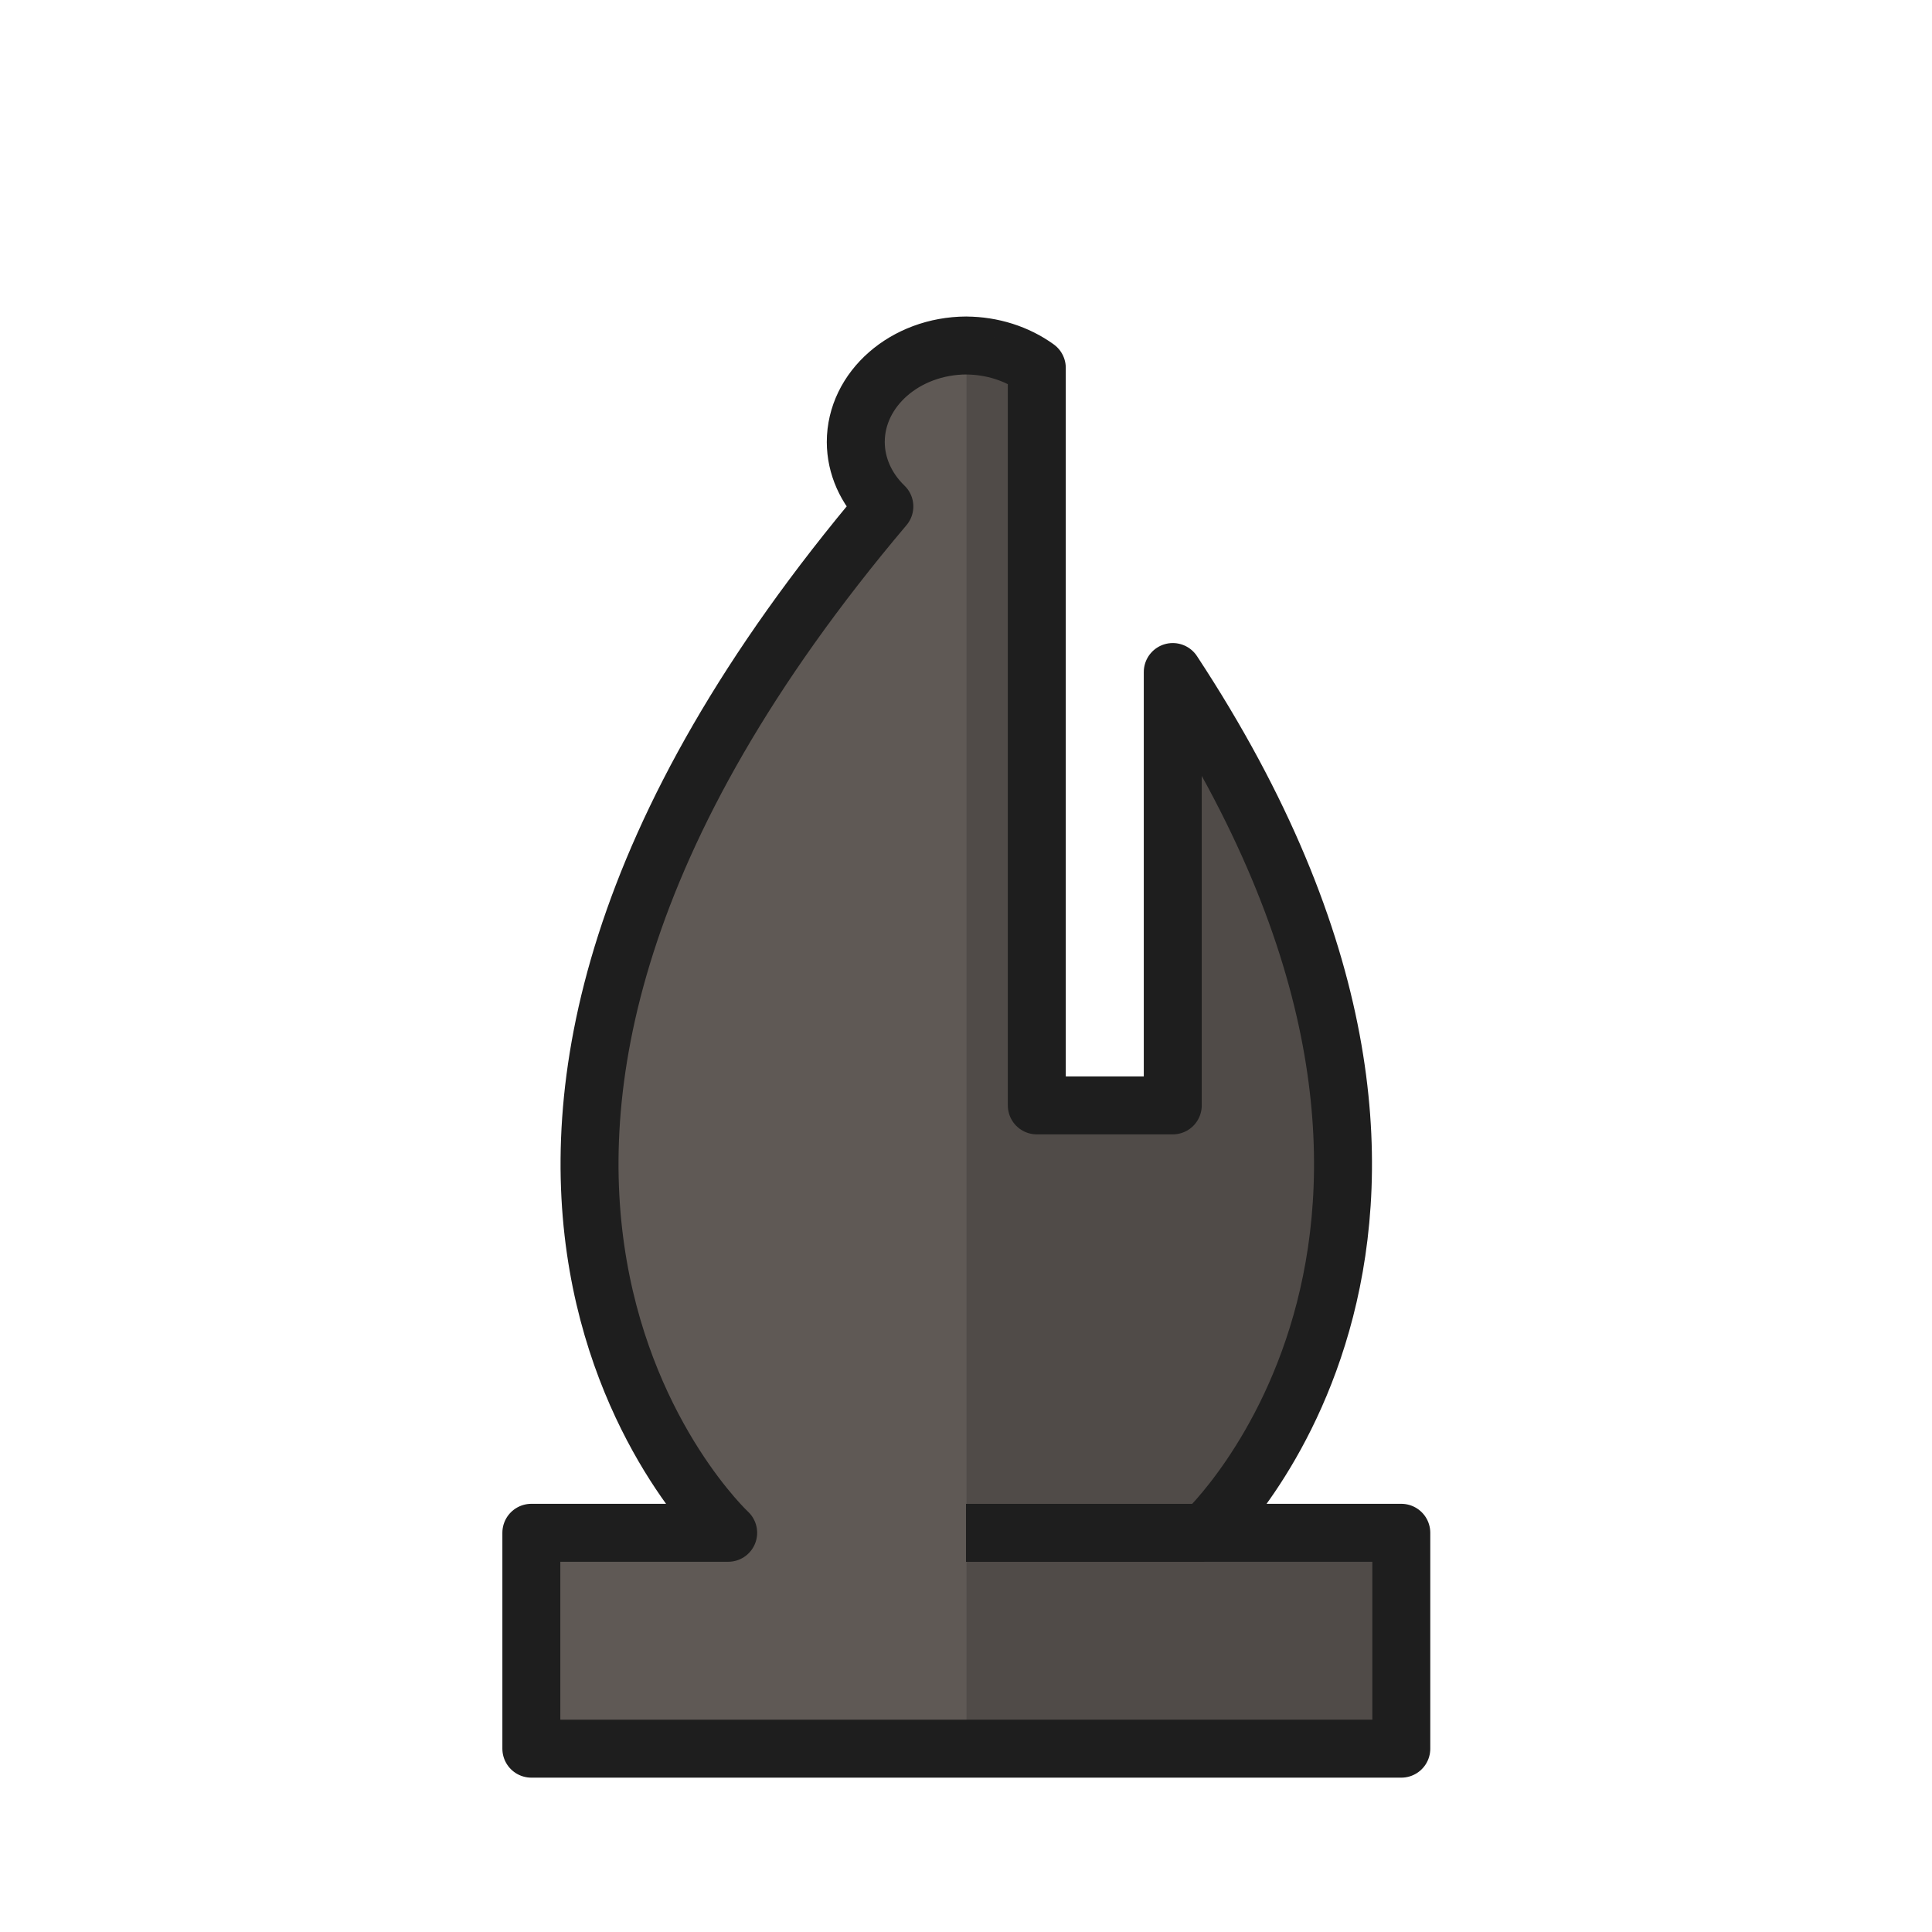
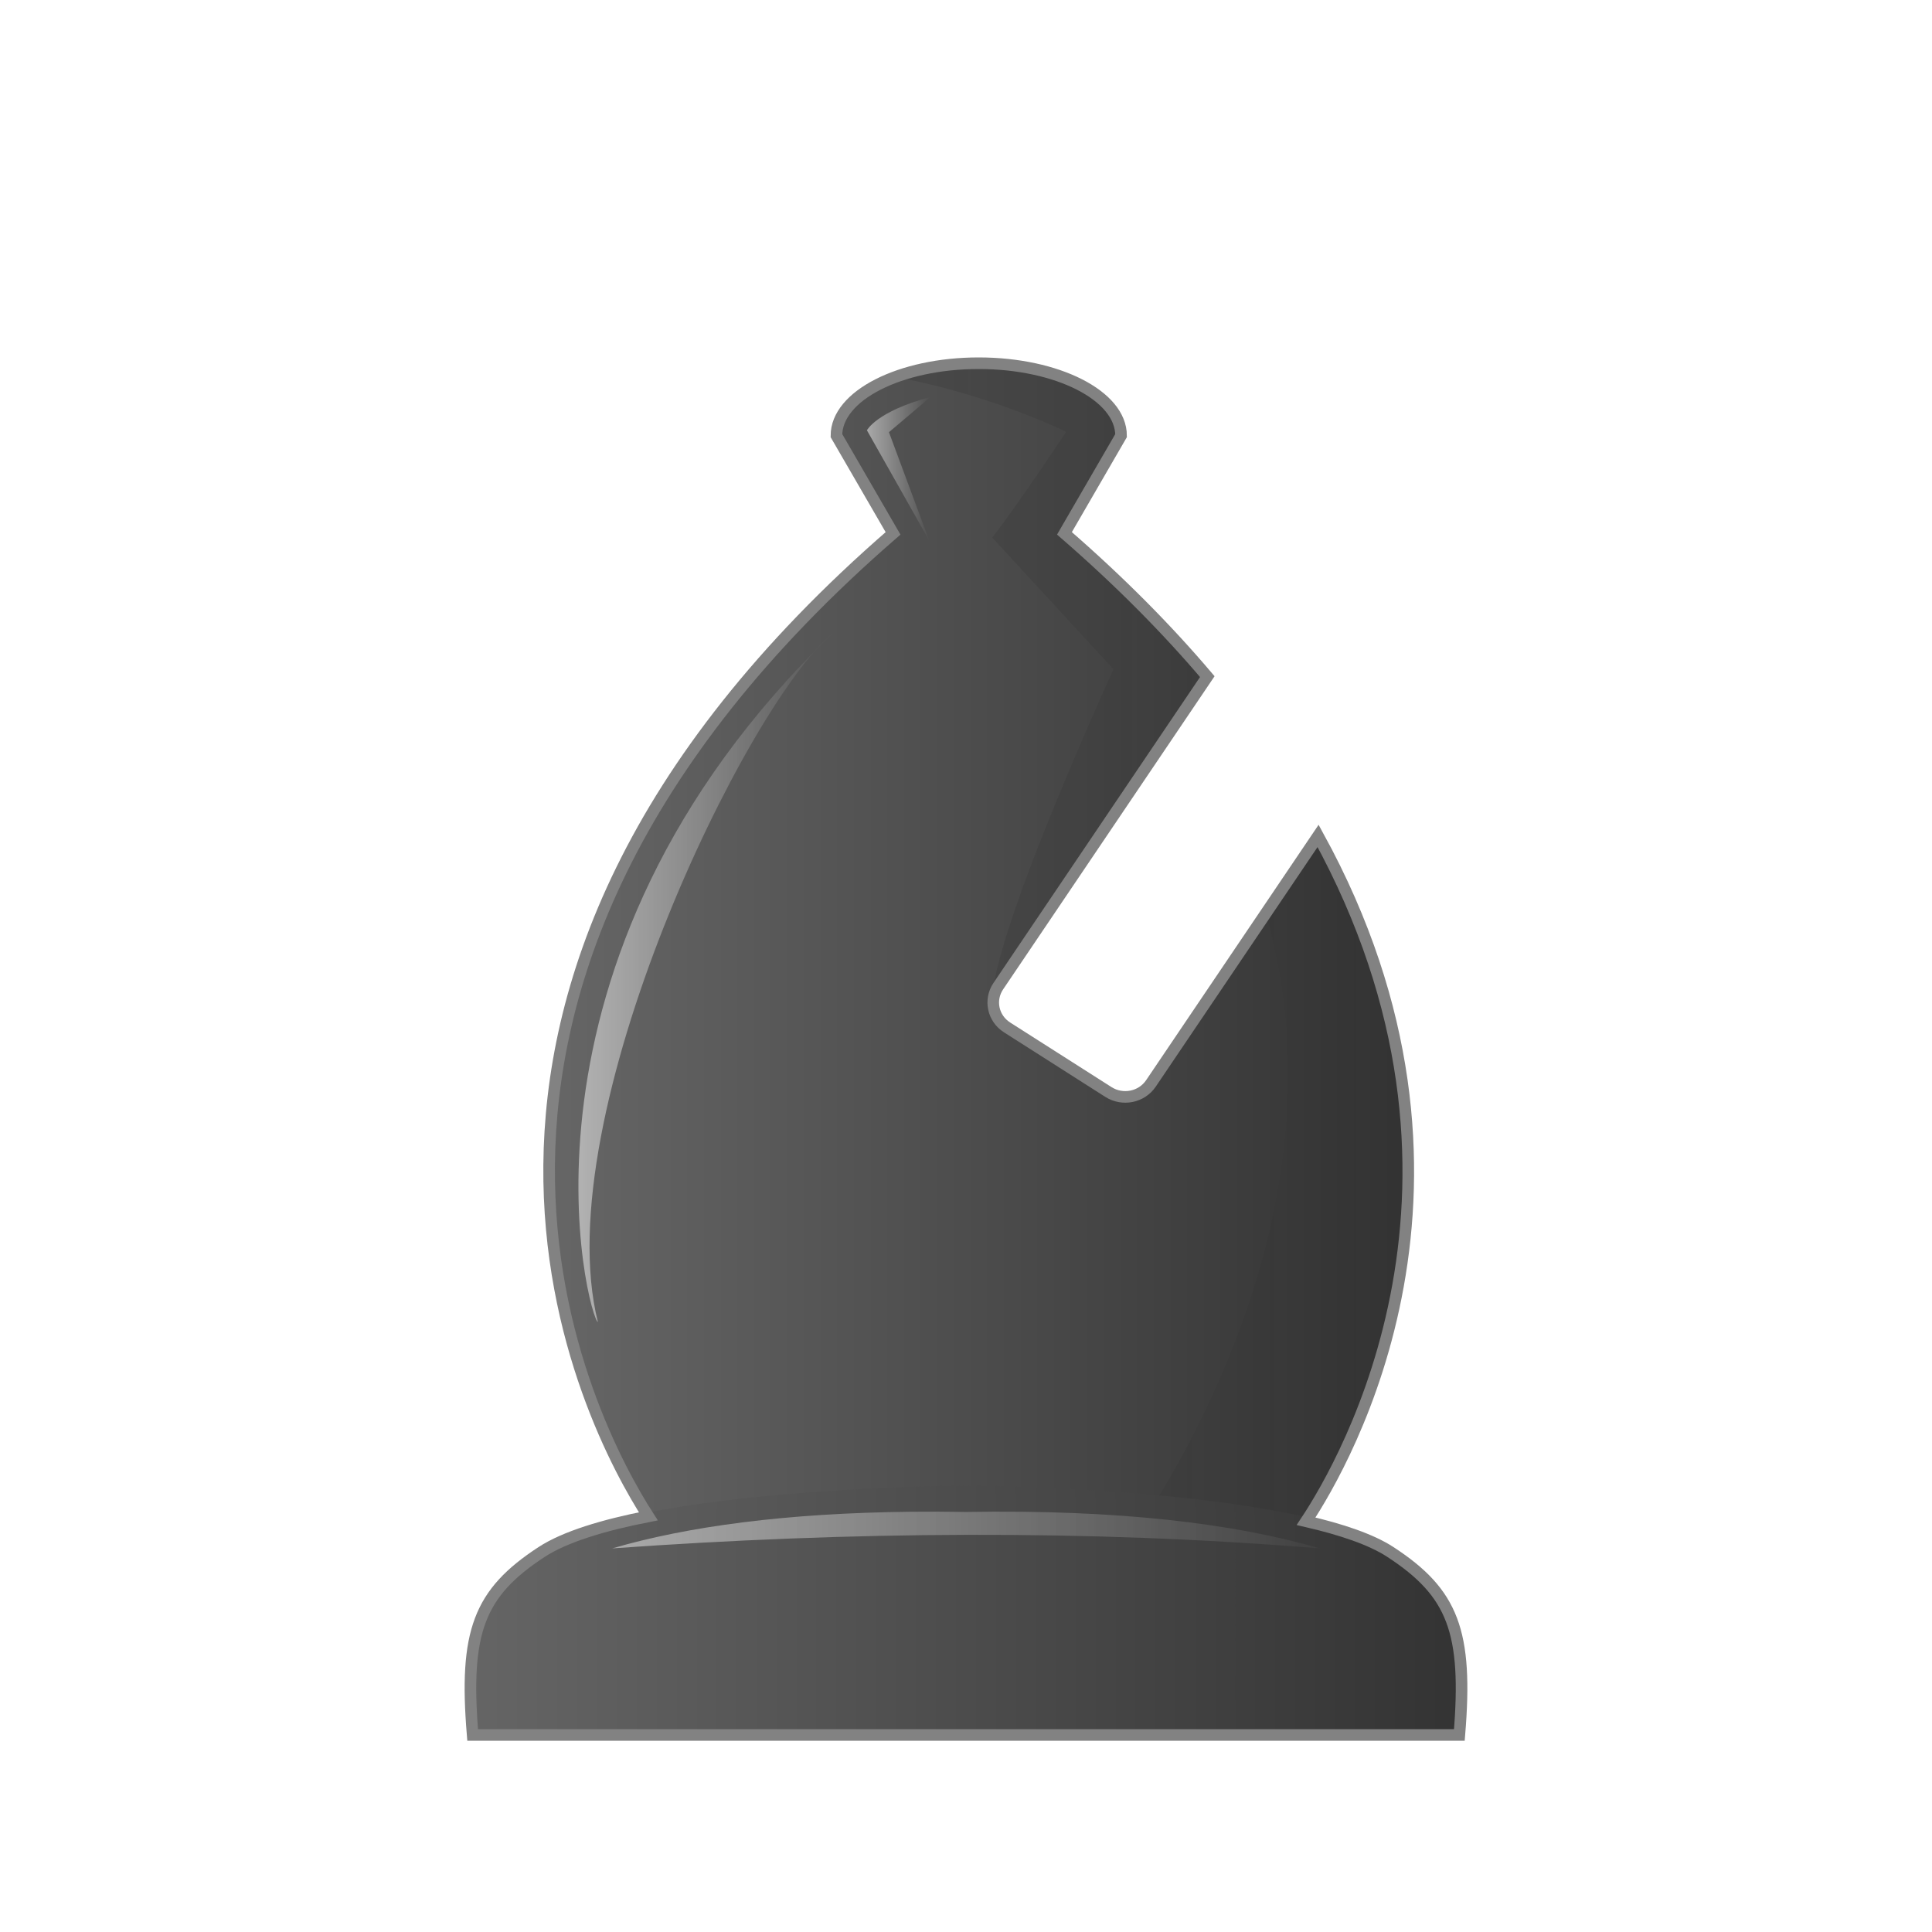
- <svg xmlns="http://www.w3.org/2000/svg" width="50mm" height="50mm" clip-rule="evenodd" fill-rule="evenodd" image-rendering="optimizeQuality" shape-rendering="geometricPrecision" text-rendering="geometricPrecision" version="1.1" viewBox="0 0 50 50">
-   <g transform="translate(500.55 -453.84)">
-     <g transform="translate(-53.669 60.646)">
-       <path d="m-421.88 402.13a2.877 2.498 0 0 0-2.861 2.498 2.877 2.498 0 0 0 0.74 1.668c-14.361 16.986-4.042 26.561-4.042 26.561h-5.094v5.587h11.257z" fill="#5f5955" />
-       <path d="m-421.88 402.13v36.314h11.257v-5.587h-5.094s8.589-7.974-0.821-22.277v11.215h-3.519v-19.086a2.877 2.498 0 0 0-1.824-0.579z" fill="#504b48" />
-       <path transform="scale(.26458)" d="m-1594.5 1519.9a10.873 9.443 0 0 0-10.812 9.443 10.873 9.443 0 0 0 2.795 6.303c-54.276 64.199-15.277 100.39-15.277 100.39h-19.252v21.117h85.094v-21.117h-19.252s32.462-30.14-3.102-84.195v42.389h-13.299v-72.137a10.873 9.443 0 0 0-6.894-2.189z" fill="none" stroke="#1e1e1e" stroke-linejoin="round" stroke-width="5.669" />
-     </g>
-     <path d="m-475.55 493.51h6.164" fill="none" stroke="#1e1e1e" stroke-width="1.5" />
+ <svg xmlns="http://www.w3.org/2000/svg" xmlns:xlink="http://www.w3.org/1999/xlink" width="50mm" height="50mm" clip-rule="evenodd" fill-rule="evenodd" image-rendering="optimizeQuality" shape-rendering="geometricPrecision" text-rendering="geometricPrecision" version="1.1" viewBox="0 0 50 50">
+   <defs>
+     <linearGradient id="FFF">
+       <stop stop-color="#666" offset="0" />
+       <stop stop-color="#323232" offset="1" />
+     </linearGradient>
+     <linearGradient id="linearGradient5901" x1="719.94" x2="742.36" y1="1208.7" y2="1208.7" gradientUnits="userSpaceOnUse" xlink:href="#FFF" />
+     <linearGradient id="linearGradient5813" x1="854.8" x2="868.03" y1="1429.4" y2="1429.4" gradientTransform="translate(-831.6 -1404.8)" gradientUnits="userSpaceOnUse">
+       <stop offset="0" />
+       <stop stop-opacity="0" offset="1" />
+     </linearGradient>
+     <linearGradient id="linearGradient5815" x1="850.54" x2="857.14" y1="1434.1" y2="1434.1" gradientTransform="translate(-835.57 -1408.8)" gradientUnits="userSpaceOnUse" xlink:href="#linearGradient4161" />
+     <linearGradient id="linearGradient4161">
+       <stop stop-color="#fff" offset="0" />
+       <stop stop-color="#fff" stop-opacity="0" offset="1" />
+     </linearGradient>
+     <linearGradient id="linearGradient5817" x1="858" x2="859.64" y1="1420.9" y2="1420.9" gradientTransform="translate(-835.57 -1408.8)" gradientUnits="userSpaceOnUse" xlink:href="#linearGradient4161" />
+     <linearGradient id="linearGradient6226" x1="-20.75" x2="6.102" y1="544.53" y2="544.53" gradientTransform="translate(32.324 -502.01)" gradientUnits="userSpaceOnUse" xlink:href="#FFF" />
+     <linearGradient id="linearGradient6228" x1="1911.6" x2="1938.4" y1="940.86" y2="940.86" gradientTransform="translate(-1900 -898.34)" gradientUnits="userSpaceOnUse" xlink:href="#FFF" />
+     <linearGradient id="linearGradient6230" x1="7236" x2="7315.1" y1="3545.9" y2="3545.9" gradientTransform="matrix(.26458 0 0 .26458 -1900 -898.34)" gradientUnits="userSpaceOnUse" xlink:href="#linearGradient4161" />
+   </defs>
+   <g transform="translate(-705.82 -1184.2)">
+     <path d="m731.15 1193.6c-2.034 0-3.683 0.839-3.683 1.874l1.465 2.529c-15.506 13.446-6.025 25.896-6.025 25.896h16.487s6.076-7.982 0.538-18.067l-4.326 6.407c-0.241 0.357-0.732 0.456-1.099 0.222l-2.622-1.671c-0.368-0.234-0.47-0.711-0.228-1.068l5.409-8.01c-1.036-1.221-2.259-2.46-3.697-3.708l1.465-2.529c5e-5 -1.035-1.649-1.873-3.684-1.874z" fill="url(#linearGradient5901)" stroke="url(#linearGradient5901)" stroke-width=".2" />
  </g>
+   <path d="m25.323 9.421c-0.789 0-1.518 0.127-2.117 0.342 2.449 0.455 4.385 1.411 4.385 1.411s-1.083 1.655-1.911 2.74l3.136 3.404c-3.533 7.864-3.117 8.646-3.117 8.646s2.24-3.547 5.54-8.434c-1.036-1.221-2.259-2.46-3.697-3.708l1.465-2.529c5e-5 -1.035-1.649-1.873-3.683-1.874zm8.782 12.232-1.349 1.997c2.413 8.183-3.422 16.07-3.422 16.07h4.233s6.076-7.982 0.538-18.066z" fill="url(#linearGradient5813)" opacity=".1" />
+   <path d="m15.473 34.212c-0.212-0.03-2.773-9.284 6.095-17.84-2.224 1.808-7.429 12.507-6.095 17.84z" fill="url(#linearGradient5815)" opacity=".5" />
+   <path d="m24.048 13.989-1.612-2.853s0.248-0.488 1.637-0.86c-8e-3 0.017-1.067 0.909-1.067 0.909z" fill="url(#linearGradient5817)" opacity=".5" />
+   <path d="m25 38.545s-8.578 0.048-10.983 1.619c-1.623 1.06-2.006 2.064-1.785 4.736h25.536c0.221-2.672-0.162-3.676-1.785-4.736-2.405-1.571-10.983-1.619-10.983-1.619z" clip-rule="evenodd" fill="url(#linearGradient6226)" fill-rule="evenodd" image-rendering="optimizeQuality" shape-rendering="geometricPrecision" stroke="url(#linearGradient6228)" stroke-linejoin="round" stroke-width=".2" />
+   <path d="m23.572 39.124c-3.233 0.034-5.786 0.381-7.727 0.948 6.147-0.438 12.256-0.497 18.309 0-2.218-0.648-5.235-1.009-9.155-0.943-0.49-8e-3 -0.966-0.01-1.428-5e-3z" fill="url(#linearGradient6230)" opacity=".5" />
+   <path d="m25.33 9.4c-2.034 1.437e-4 -3.683 0.839-3.683 1.874l1.465 2.53c-13.811 11.976-7.812 23.137-6.333 25.439-1.155 0.226-2.155 0.526-2.762 0.922-1.623 1.06-2.006 2.064-1.785 4.736h25.536c0.221-2.672-0.162-3.676-1.785-4.736-0.501-0.327-1.278-0.586-2.182-0.795 1.021-1.54 5.22-8.799 0.311-17.737l-4.326 6.406c-0.241 0.357-0.732 0.456-1.1 0.222l-2.622-1.671c-0.368-0.234-0.469-0.711-0.228-1.069l5.409-8.01c-1.036-1.221-2.259-2.46-3.697-3.708l1.465-2.529c5.1e-5 -1.035-1.649-1.873-3.683-1.874z" fill="none" stroke="#828282" stroke-width=".3" />
</svg>
